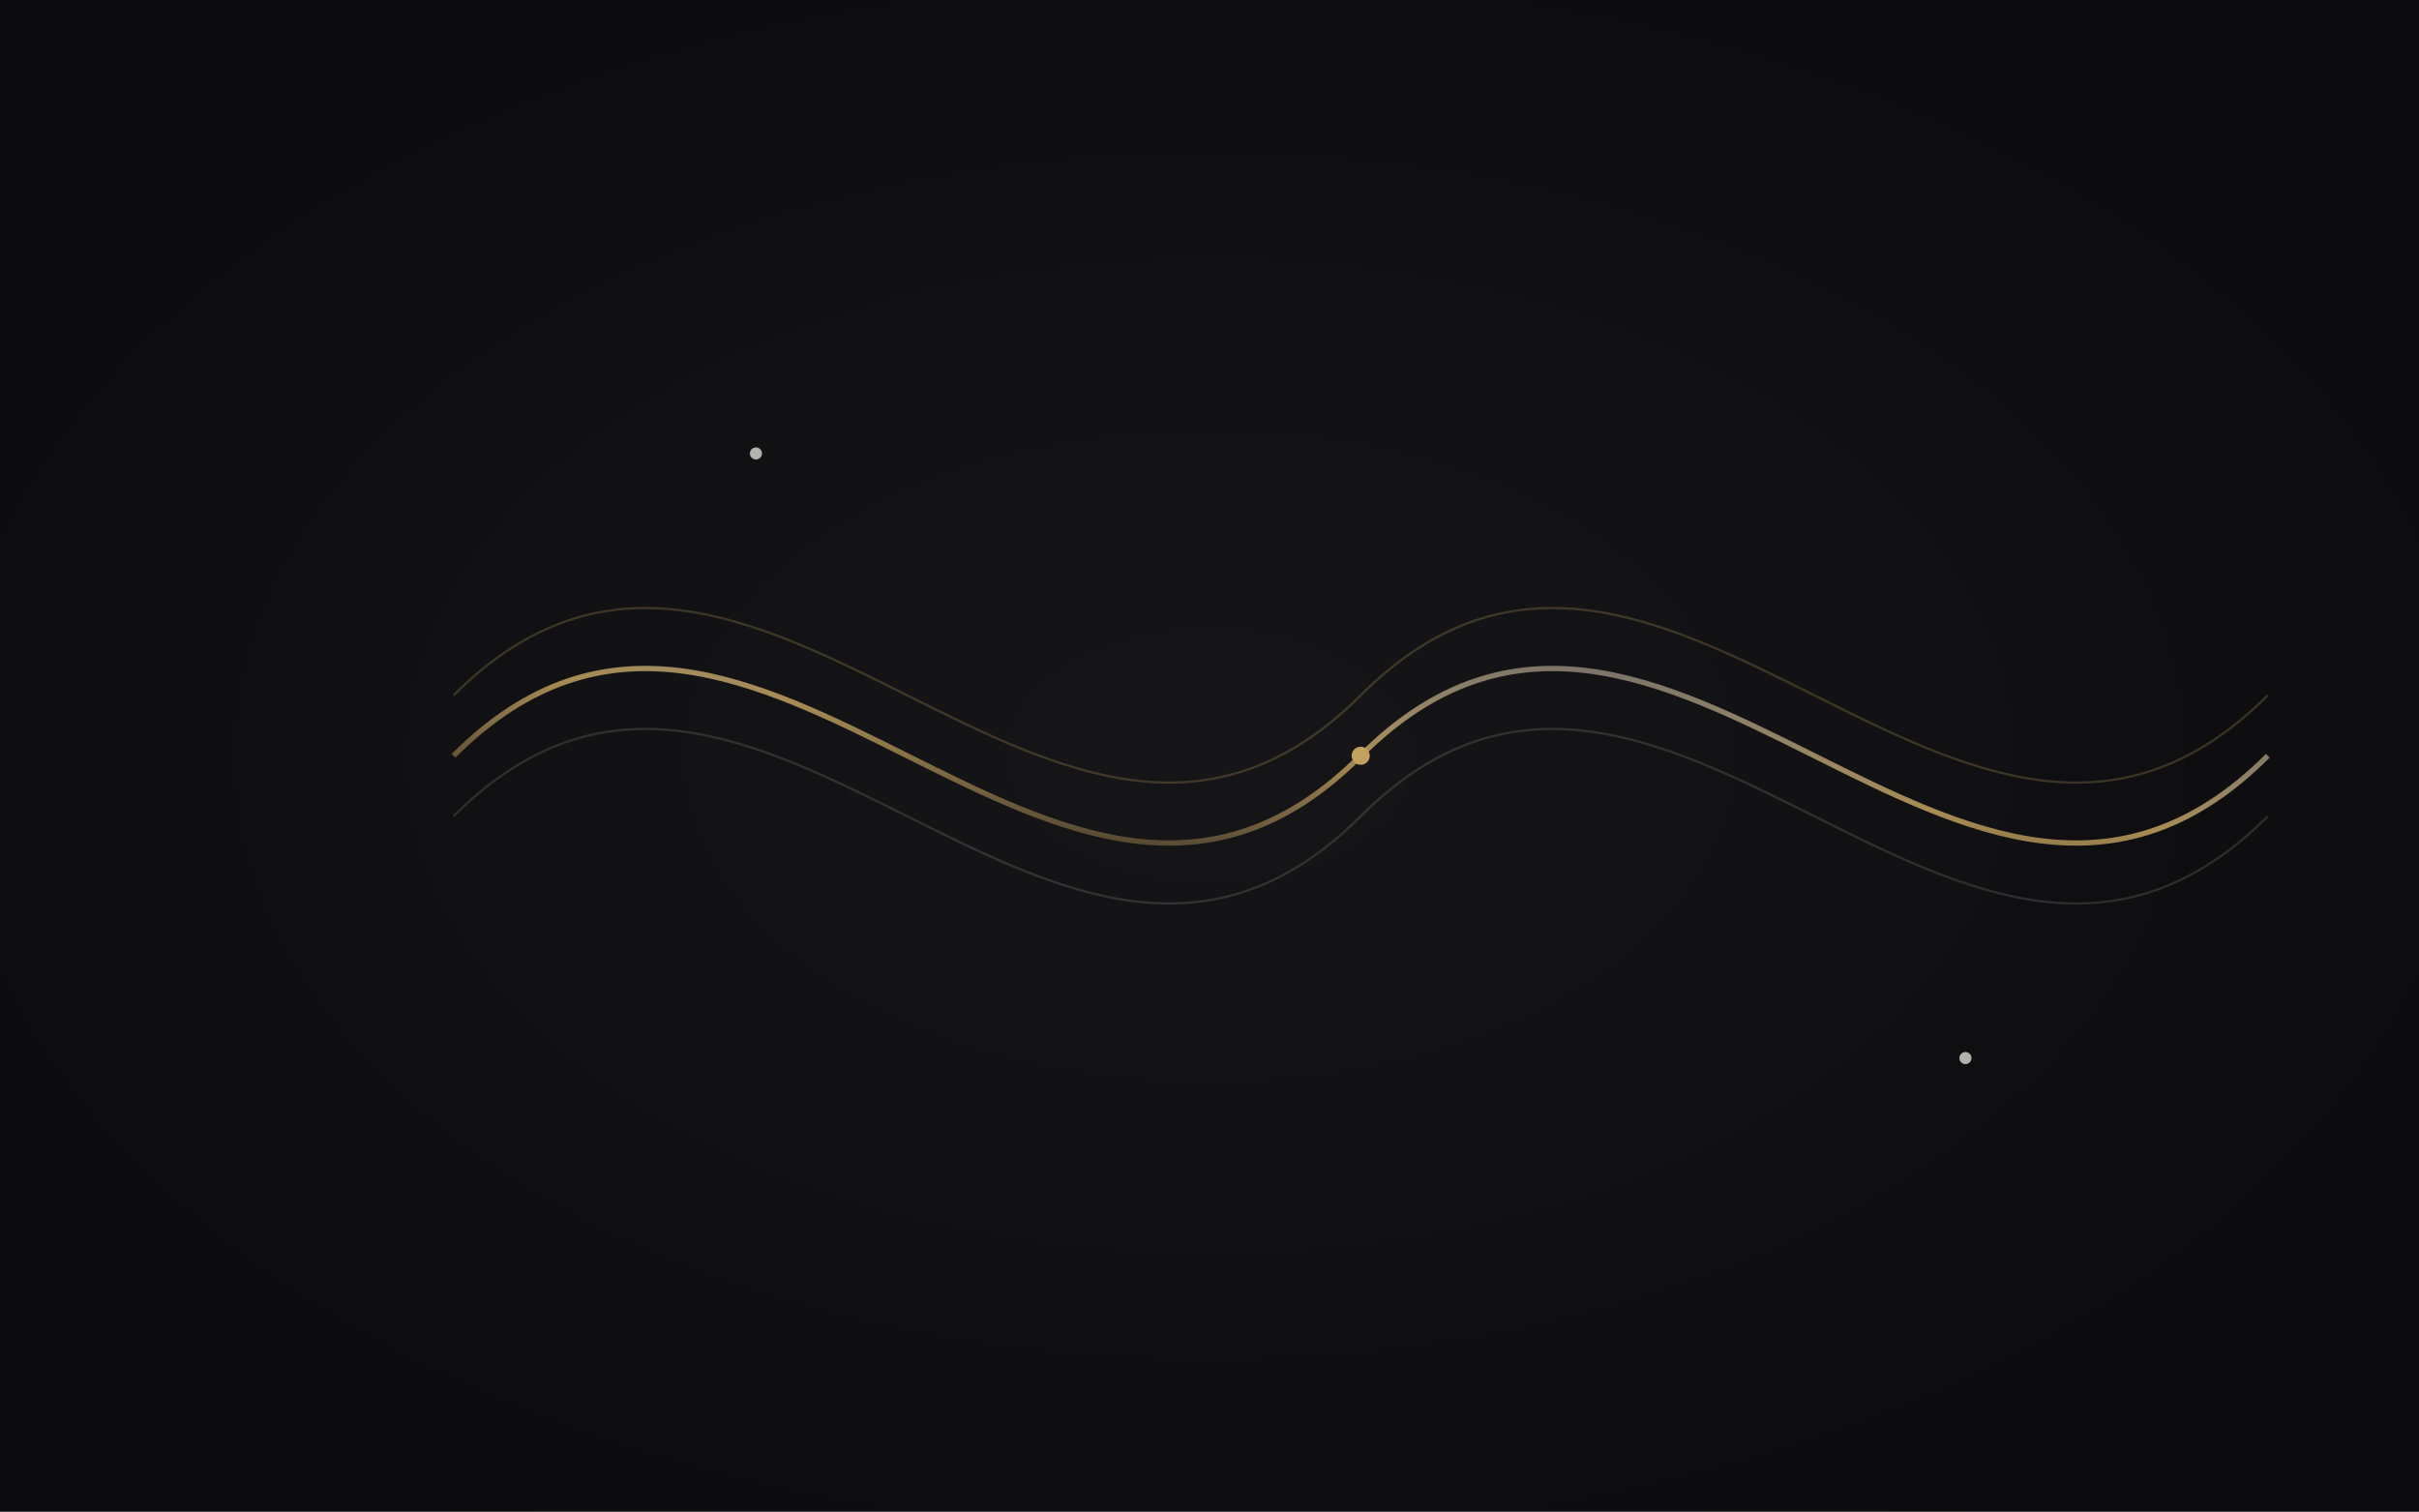
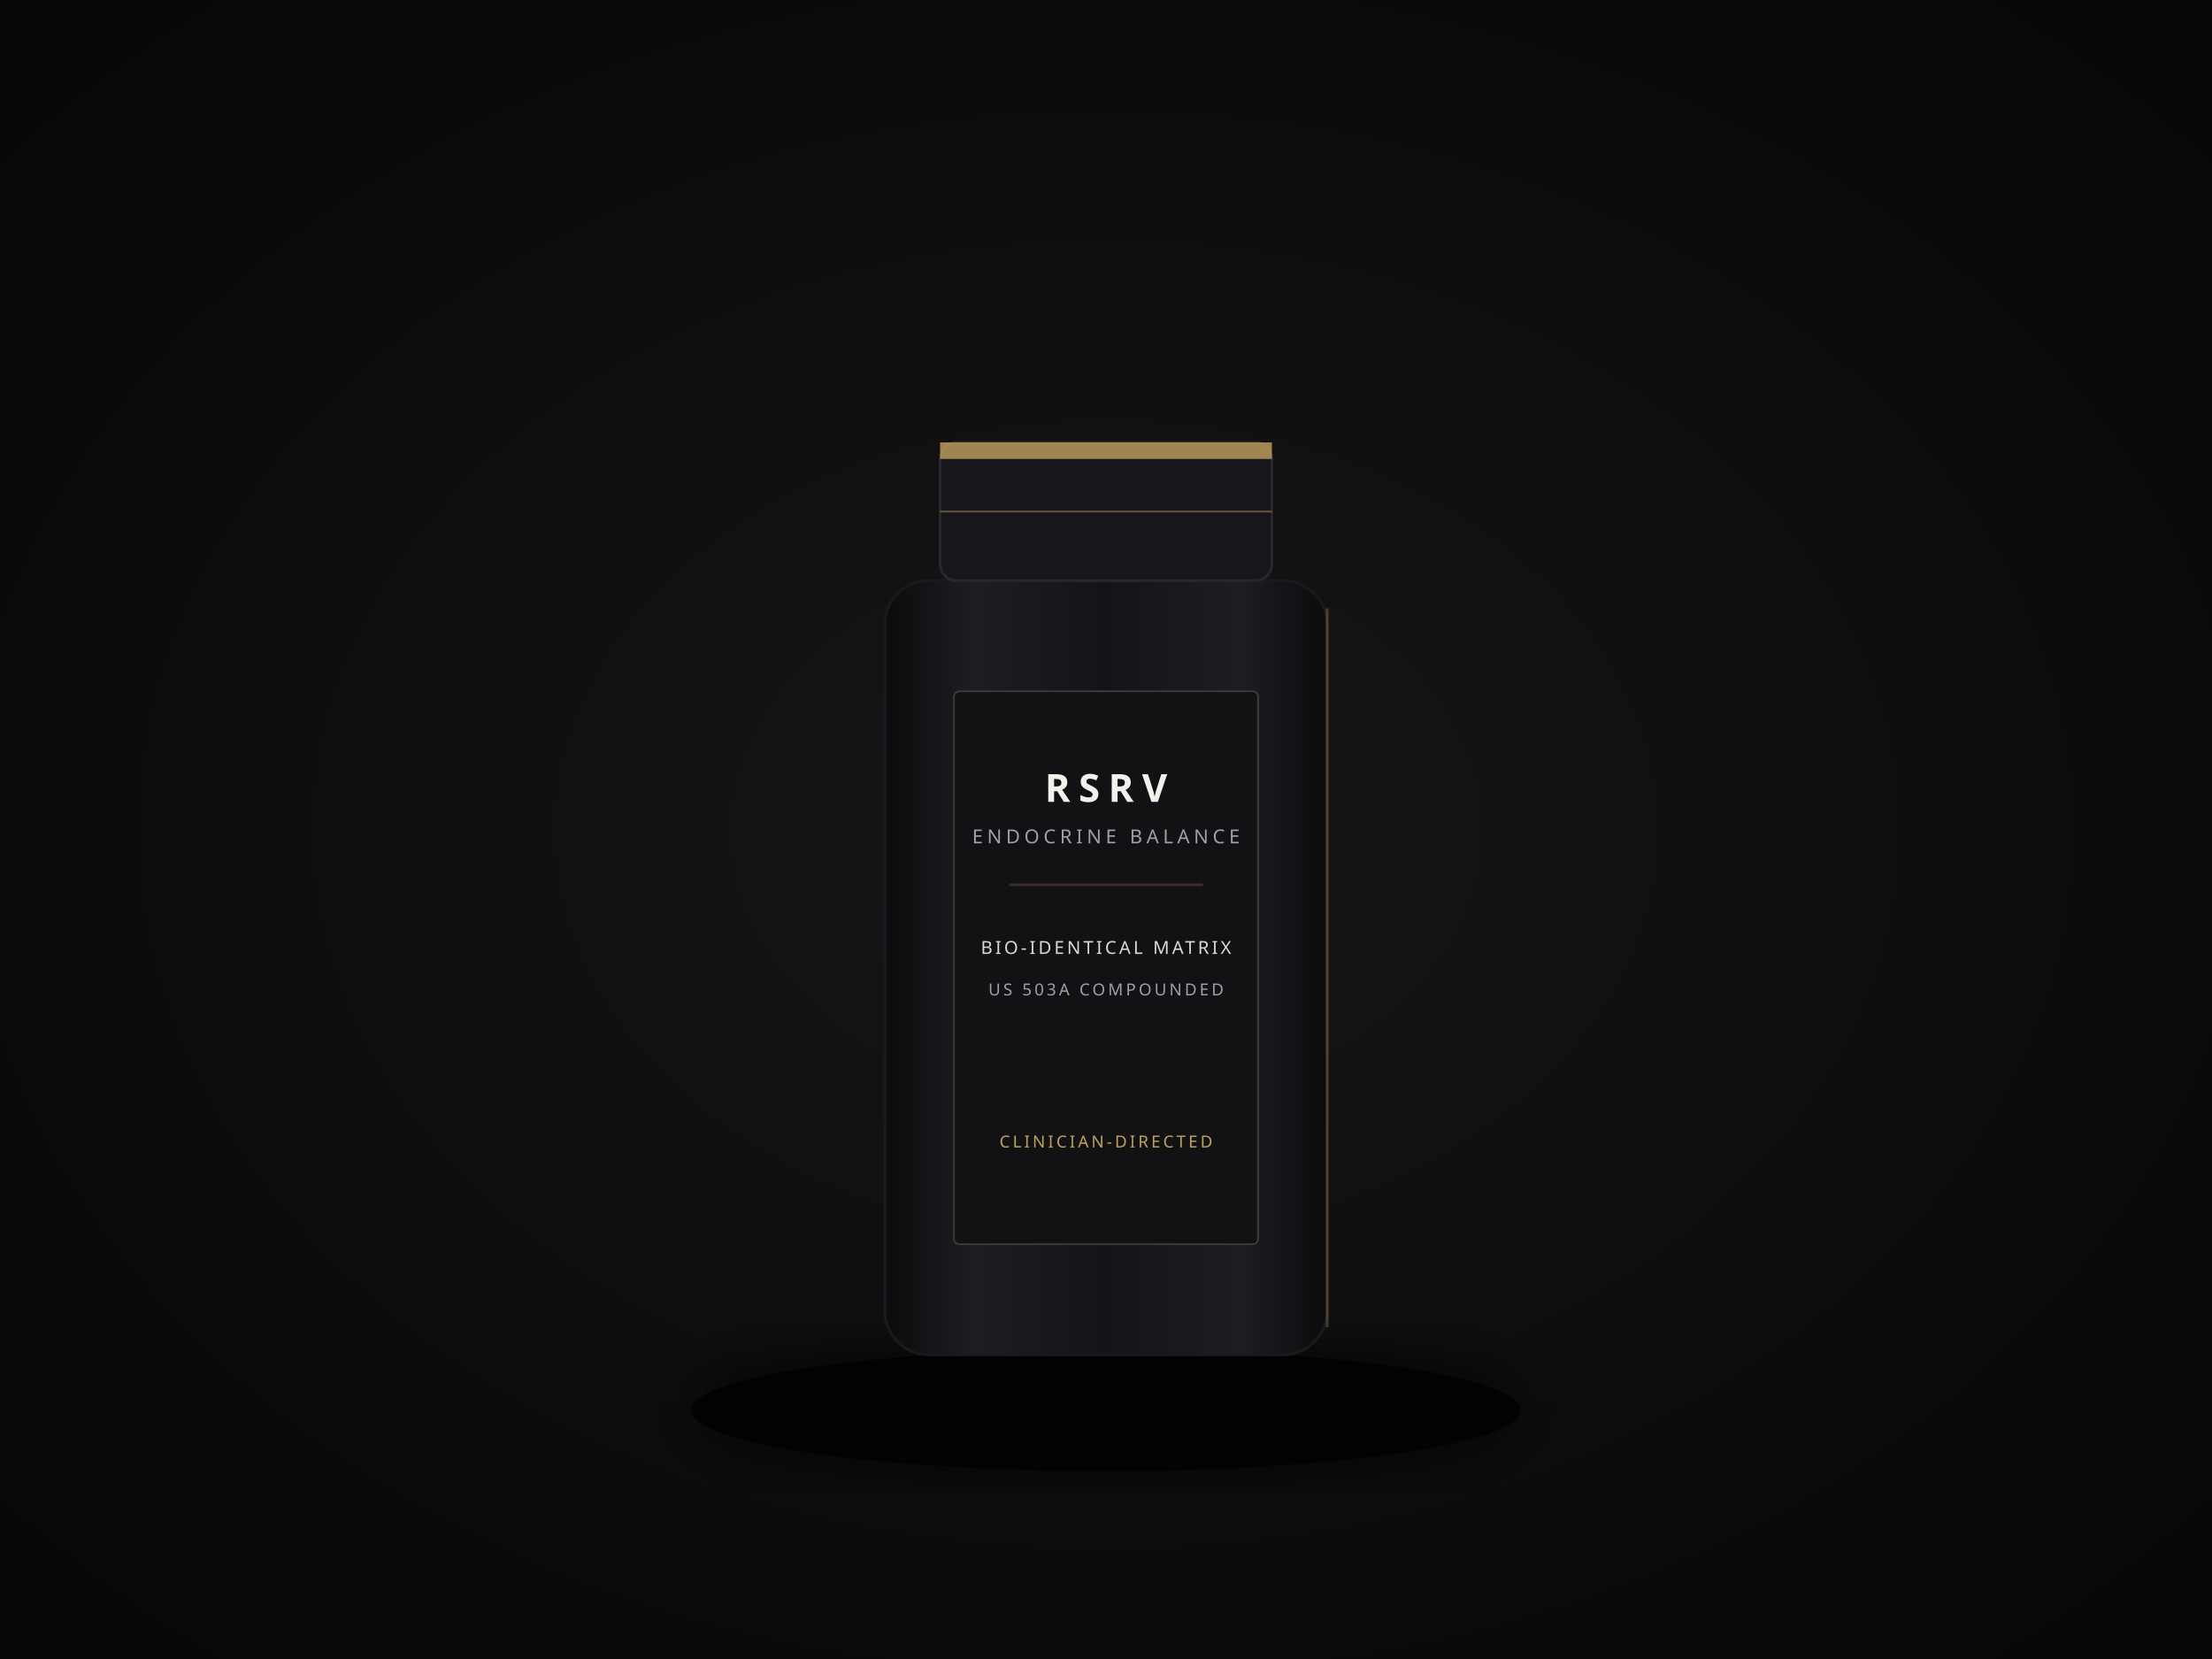
- <svg xmlns="http://www.w3.org/2000/svg" viewBox="0 0 800 500" width="100%" height="100%">
+ <svg xmlns="http://www.w3.org/2000/svg" viewBox="0 0 800 600" width="100%" height="100%">
  <defs>
-     <radialGradient id="obsidianBg" cx="50%" cy="50%" r="60%">
-       <stop offset="0%" stop-color="#17171A" stop-opacity="0.9" />
-       <stop offset="100%" stop-color="#0B0B0D" stop-opacity="1" />
+     <radialGradient id="obsidianBgEndo" cx="50%" cy="50%" r="75%">
+       <stop offset="0%" stop-color="#191717" stop-opacity="0.95" />
+       <stop offset="65%" stop-color="#0B0B0D" stop-opacity="1" />
+       <stop offset="100%" stop-color="#050506" stop-opacity="1" />
    </radialGradient>
-     <linearGradient id="champagneGoldHairline" x1="0%" y1="100%" x2="100%" y2="0%">
-       <stop offset="0%" stop-color="#C2A15F" stop-opacity="0.1" />
-       <stop offset="50%" stop-color="#C2A15F" stop-opacity="0.85" />
-       <stop offset="100%" stop-color="#F3F1EC" stop-opacity="0.3" />
+     <linearGradient id="vialBody" x1="0%" y1="0%" x2="100%" y2="0%">
+       <stop offset="0%" stop-color="#0B0B0D" />
+       <stop offset="20%" stop-color="#1E1D22" />
+       <stop offset="50%" stop-color="#141317" />
+       <stop offset="80%" stop-color="#1E1D22" />
+       <stop offset="100%" stop-color="#0B0B0D" />
    </linearGradient>
+     <linearGradient id="champagneGoldHairline" x1="0%" y1="0%" x2="0%" y2="100%">
+       <stop offset="0%" stop-color="#C2A15F" stop-opacity="1" />
+       <stop offset="50%" stop-color="#F3F1EC" stop-opacity="0.9" />
+       <stop offset="100%" stop-color="#C2A15F" stop-opacity="0.3" />
+     </linearGradient>
+     <filter id="softGlow" x="-20%" y="-20%" width="140%" height="140%">
+       <feGaussianBlur stdDeviation="12" result="blur" />
+       <feComposite in="SourceGraphic" in2="blur" operator="over" />
+     </filter>
  </defs>
-   <rect width="800" height="500" fill="#0B0B0D" />
-   <rect width="800" height="500" fill="url(#obsidianBg)" />
-   <g>
-     <path d="M 150 250 C 250 150, 350 350, 450 250 C 550 150, 650 350, 750 250" fill="none" stroke="url(#champagneGoldHairline)" stroke-width="1.75" />
-     <path d="M 150 270 C 250 170, 350 370, 450 270 C 550 170, 650 370, 750 270" fill="none" stroke="#DCDAD4" stroke-opacity="0.15" stroke-width="0.75" />
-     <path d="M 150 230 C 250 130, 350 330, 450 230 C 550 130, 650 330, 750 230" fill="none" stroke="#C2A15F" stroke-opacity="0.25" stroke-width="0.75" />
-   </g>
-   <circle cx="450" cy="250" r="3" fill="#C2A15F" />
-   <circle cx="250" cy="150" r="2" fill="#DCDAD4" opacity="0.8" />
-   <circle cx="650" cy="350" r="2" fill="#DCDAD4" opacity="0.8" />
+   <rect width="800" height="600" fill="#0B0B0D" />
+   <rect width="800" height="600" fill="url(#obsidianBgEndo)" />
+   <ellipse cx="400" cy="510" rx="150" ry="22" fill="#000000" opacity="0.85" filter="url(#softGlow)" />
+   <rect x="320" y="210" width="160" height="280" rx="16" fill="url(#vialBody)" stroke="#1A191E" stroke-width="1" />
+   <path d="M 320 220 L 320 480" fill="none" stroke="url(#champagneGoldHairline)" stroke-width="1.75" />
+   <path d="M 480 220 L 480 480" fill="none" stroke="#C2A15F" stroke-opacity="0.3" stroke-width="1" />
+   <rect x="340" y="160" width="120" height="50" rx="6" fill="#17161A" stroke="#28262E" stroke-width="1" />
+   <rect x="340" y="160" width="120" height="6" fill="#C2A15F" opacity="0.8" />
+   <line x1="340" y1="185" x2="460" y2="185" stroke="#C2A15F" stroke-opacity="0.4" stroke-width="0.75" />
+   <rect x="345" y="250" width="110" height="200" rx="2" fill="#121114" stroke="#25232A" stroke-width="0.75" />
+   <rect x="345" y="250" width="110" height="200" rx="2" fill="none" stroke="#C2A15F" stroke-opacity="0.2" stroke-width="0.5" />
+   <text x="400" y="290" font-family="Archivo, sans-serif" font-size="14" font-weight="700" fill="#F3F1EC" letter-spacing="3" text-anchor="middle">RSRV</text>
+   <text x="400" y="305" font-family="Archivo, sans-serif" font-size="7" fill="#9DA1A6" letter-spacing="1.5" text-anchor="middle">ENDOCRINE BALANCE</text>
+   <line x1="365" y1="320" x2="435" y2="320" stroke="#3A2E28" stroke-width="1" />
+   <text x="400" y="345" font-family="Archivo, sans-serif" font-size="6.5" fill="#DCDAD4" letter-spacing="1" text-anchor="middle">BIO-IDENTICAL MATRIX</text>
+   <text x="400" y="360" font-family="Archivo, sans-serif" font-size="6" fill="#9DA1A6" letter-spacing="1" text-anchor="middle">US 503A COMPOUNDED</text>
+   <text x="400" y="415" font-family="Archivo, sans-serif" font-size="6" fill="#C2A15F" letter-spacing="1" text-anchor="middle">CLINICIAN-DIRECTED</text>
</svg>
